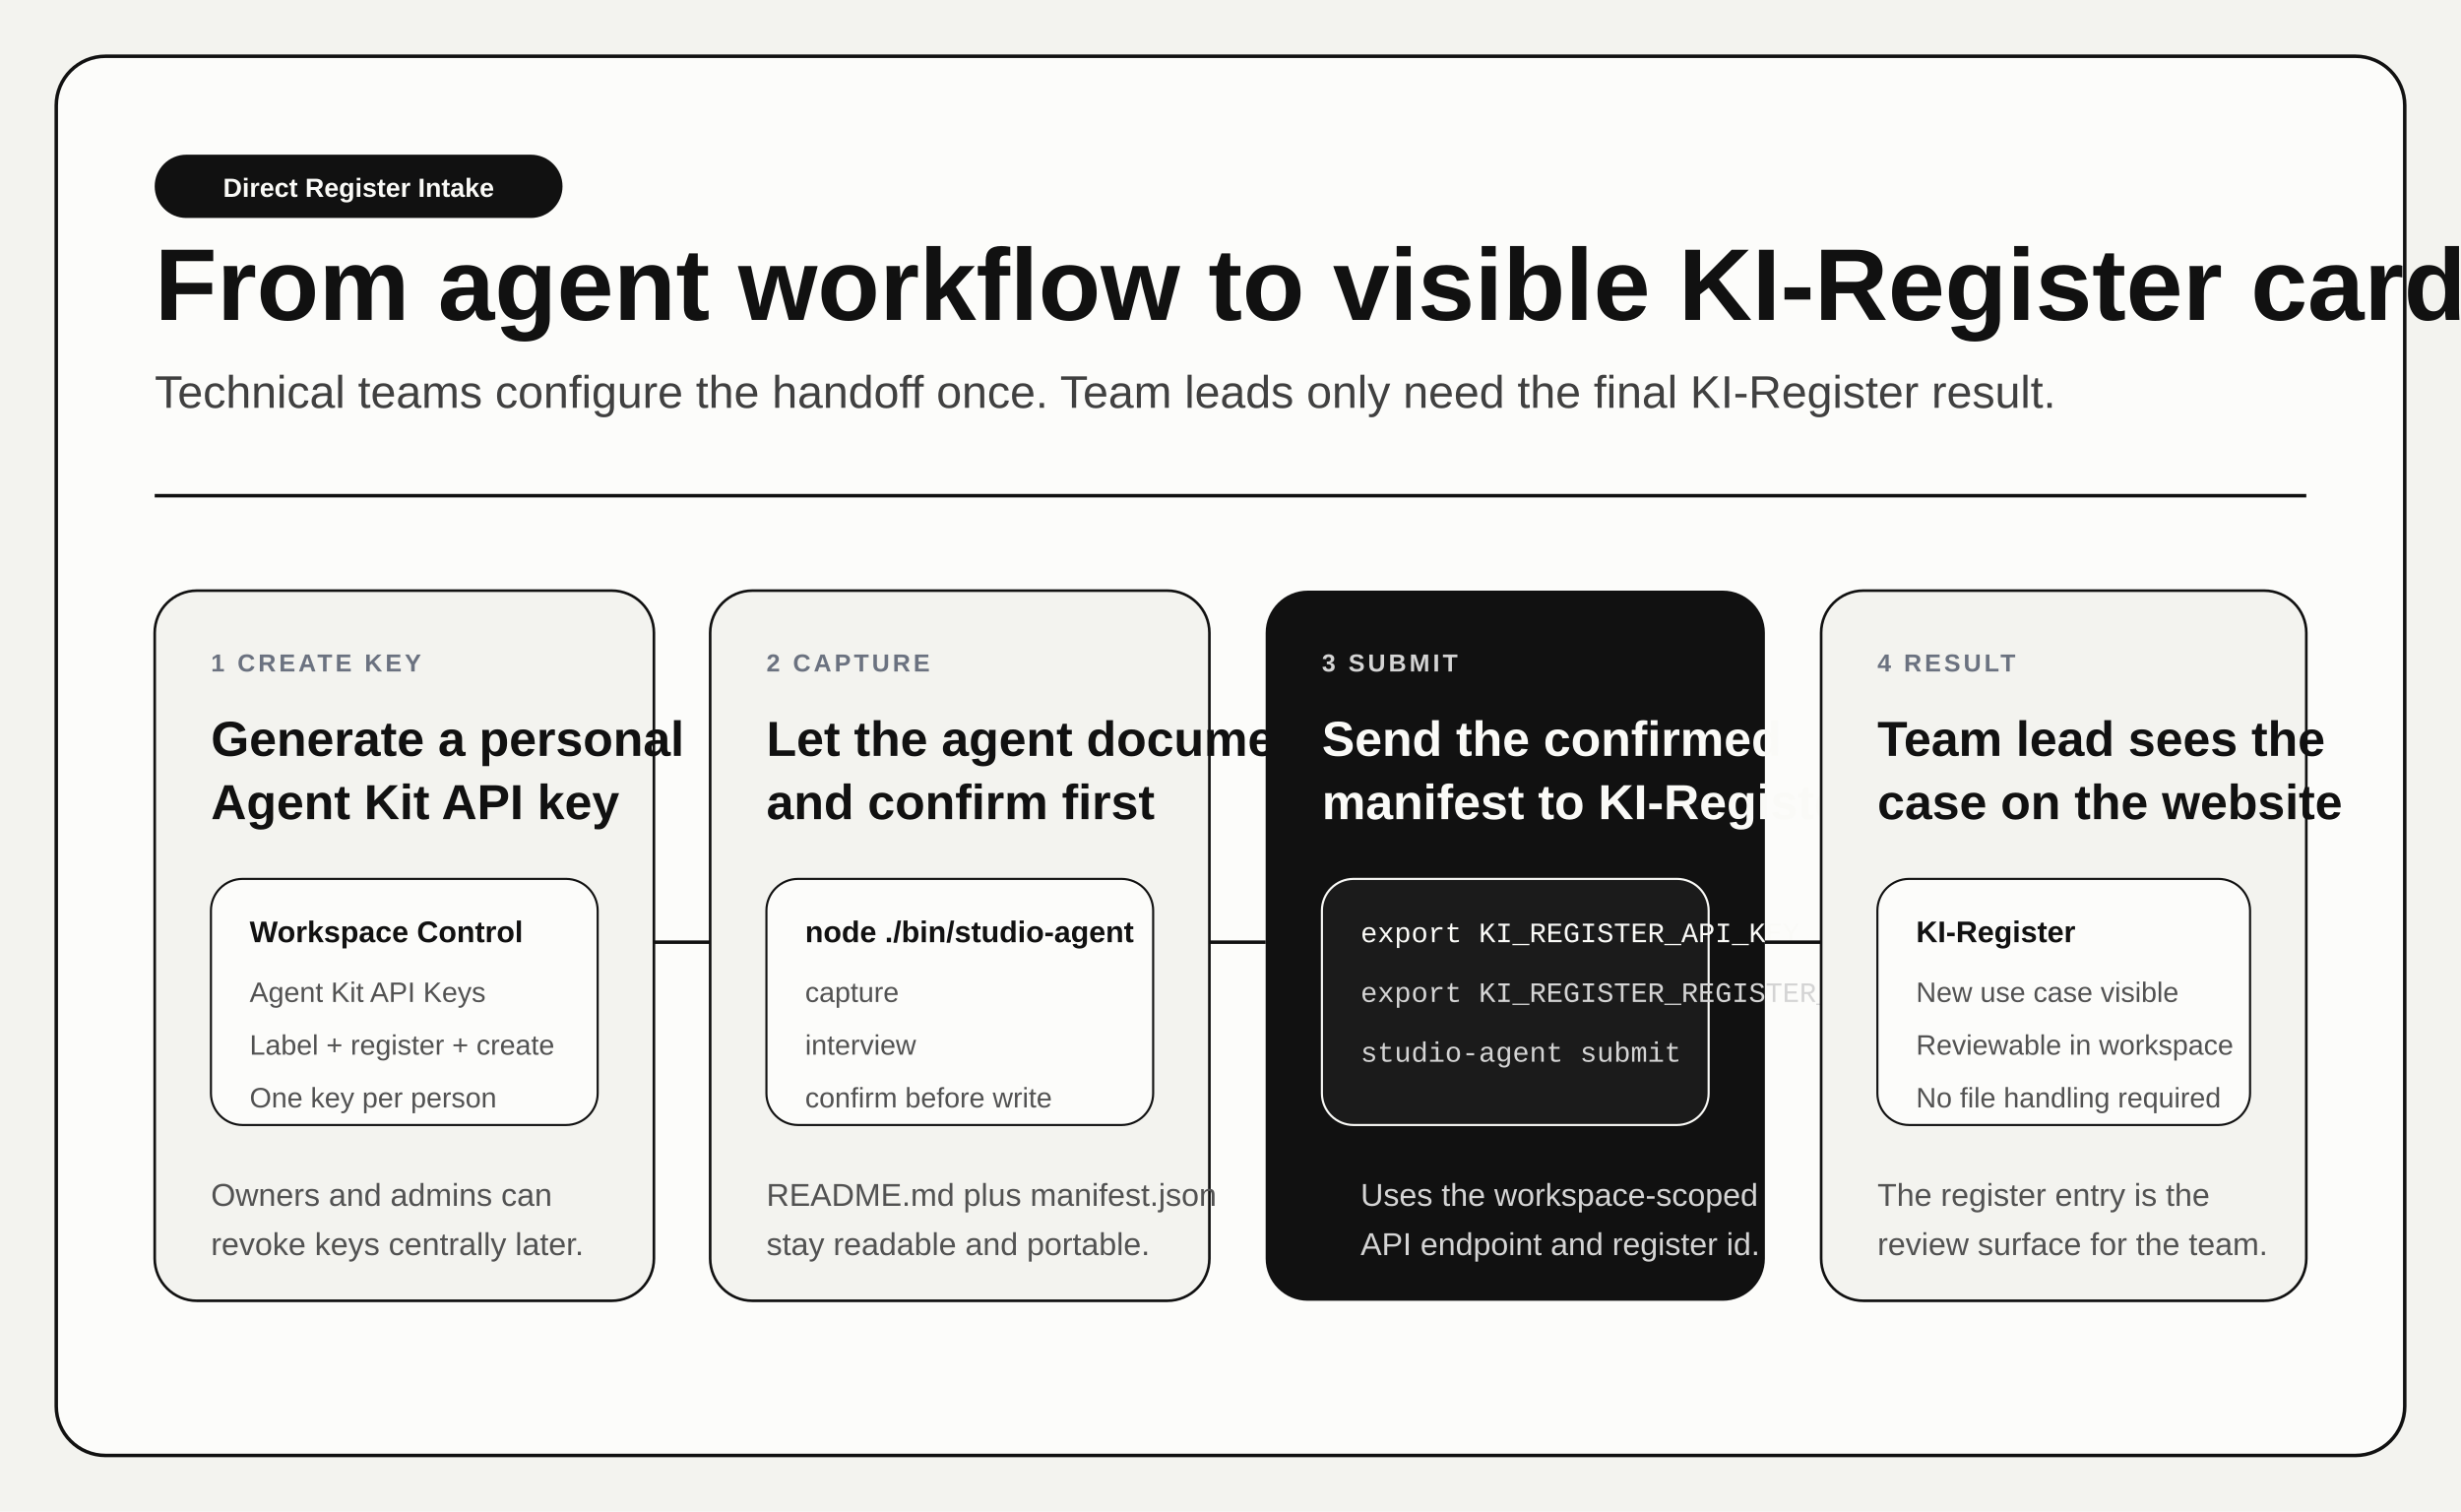
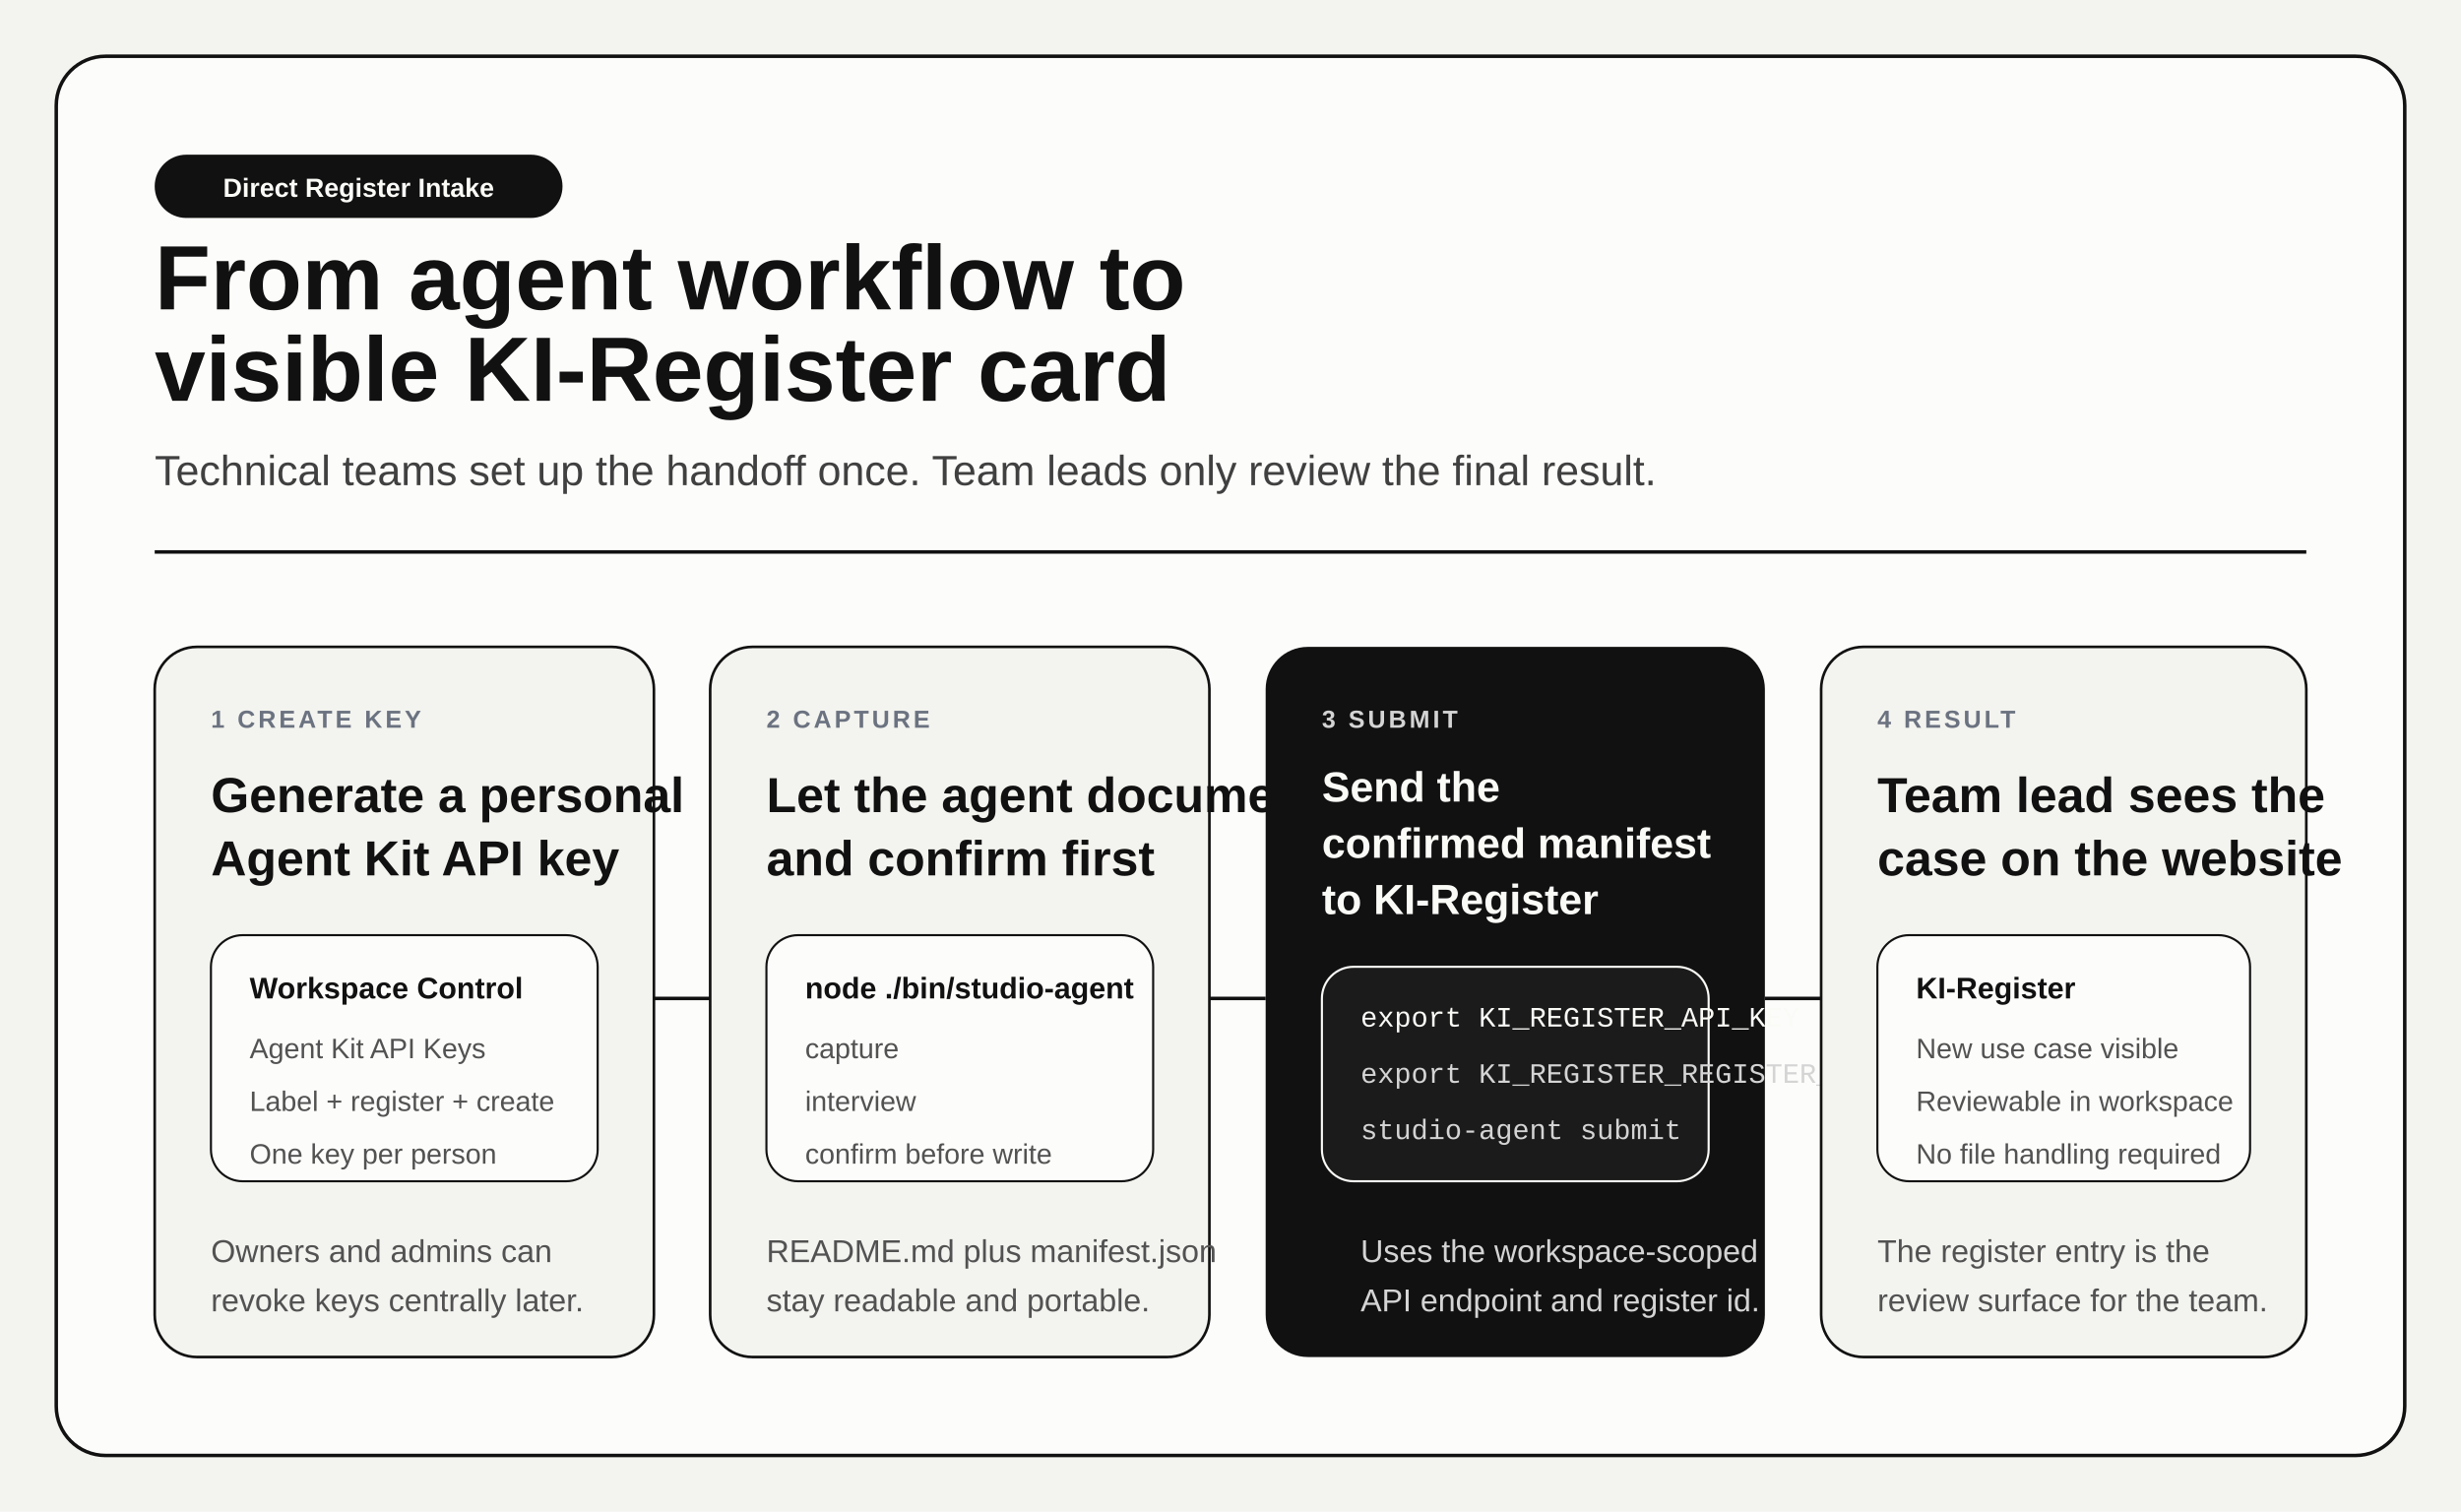
<svg xmlns="http://www.w3.org/2000/svg" width="1400" height="860" viewBox="0 0 1400 860" fill="none" role="img" aria-labelledby="title desc">
  <rect width="1400" height="860" fill="#F3F3EF" />
  <rect x="32" y="32" width="1336" height="796" rx="28" fill="#FCFCFA" stroke="#111111" stroke-width="2" />
  <rect x="88" y="88" width="232" height="36" rx="18" fill="#111111" />
  <text x="204" y="112" text-anchor="middle" fill="#FAFAF7" font-family="Arial, Helvetica, sans-serif" font-size="15" font-weight="700">
    Direct Register Intake
  </text>
-   <text x="88" y="182" fill="#111111" font-family="Arial, Helvetica, sans-serif" font-size="58" font-weight="700">
-     From agent workflow to visible KI-Register card
+   <text x="88" y="176" fill="#111111" font-family="Arial, Helvetica, sans-serif" font-size="52" font-weight="700">
+     From agent workflow to
  </text>
-   <text x="88" y="232" fill="#404040" font-family="Arial, Helvetica, sans-serif" font-size="26">
-     Technical teams configure the handoff once. Team leads only need the final KI-Register result.
+   <text x="88" y="228" fill="#111111" font-family="Arial, Helvetica, sans-serif" font-size="52" font-weight="700">
+     visible KI-Register card
  </text>
-   <line x1="88" y1="282" x2="1312" y2="282" stroke="#111111" stroke-width="2" />
-   <rect x="88" y="336" width="284" height="404" rx="24" fill="#F3F3EF" stroke="#111111" stroke-width="1.5" />
-   <text x="120" y="382" fill="#6B7280" font-family="Arial, Helvetica, sans-serif" font-size="14" font-weight="700" letter-spacing="1.7">
+   <text x="88" y="276" fill="#404040" font-family="Arial, Helvetica, sans-serif" font-size="24">
+     Technical teams set up the handoff once. Team leads only review the final result.
+   </text>
+   <line x1="88" y1="314" x2="1312" y2="314" stroke="#111111" stroke-width="2" />
+   <rect x="88" y="368" width="284" height="404" rx="24" fill="#F3F3EF" stroke="#111111" stroke-width="1.5" />
+   <text x="120" y="414" fill="#6B7280" font-family="Arial, Helvetica, sans-serif" font-size="14" font-weight="700" letter-spacing="1.7">
    1 CREATE KEY
  </text>
-   <text x="120" y="430" fill="#111111" font-family="Arial, Helvetica, sans-serif" font-size="28" font-weight="700">
+   <text x="120" y="462" fill="#111111" font-family="Arial, Helvetica, sans-serif" font-size="28" font-weight="700">
    Generate a personal
  </text>
-   <text x="120" y="466" fill="#111111" font-family="Arial, Helvetica, sans-serif" font-size="28" font-weight="700">
+   <text x="120" y="498" fill="#111111" font-family="Arial, Helvetica, sans-serif" font-size="28" font-weight="700">
    Agent Kit API key
  </text>
-   <rect x="120" y="500" width="220" height="140" rx="18" fill="#FCFCFA" stroke="#111111" stroke-width="1.2" />
-   <text x="142" y="536" fill="#111111" font-family="Arial, Helvetica, sans-serif" font-size="17" font-weight="700">
+   <rect x="120" y="532" width="220" height="140" rx="18" fill="#FCFCFA" stroke="#111111" stroke-width="1.2" />
+   <text x="142" y="568" fill="#111111" font-family="Arial, Helvetica, sans-serif" font-size="17" font-weight="700">
    Workspace Control
  </text>
-   <text x="142" y="570" fill="#525252" font-family="Arial, Helvetica, sans-serif" font-size="16">
+   <text x="142" y="602" fill="#525252" font-family="Arial, Helvetica, sans-serif" font-size="16">
    Agent Kit API Keys
  </text>
-   <text x="142" y="600" fill="#525252" font-family="Arial, Helvetica, sans-serif" font-size="16">
+   <text x="142" y="632" fill="#525252" font-family="Arial, Helvetica, sans-serif" font-size="16">
    Label + register + create
  </text>
-   <text x="142" y="630" fill="#525252" font-family="Arial, Helvetica, sans-serif" font-size="16">
+   <text x="142" y="662" fill="#525252" font-family="Arial, Helvetica, sans-serif" font-size="16">
    One key per person
  </text>
-   <text x="120" y="686" fill="#525252" font-family="Arial, Helvetica, sans-serif" font-size="18">
+   <text x="120" y="718" fill="#525252" font-family="Arial, Helvetica, sans-serif" font-size="18">
    Owners and admins can
  </text>
-   <text x="120" y="714" fill="#525252" font-family="Arial, Helvetica, sans-serif" font-size="18">
+   <text x="120" y="746" fill="#525252" font-family="Arial, Helvetica, sans-serif" font-size="18">
    revoke keys centrally later.
  </text>
-   <rect x="404" y="336" width="284" height="404" rx="24" fill="#F3F3EF" stroke="#111111" stroke-width="1.5" />
-   <text x="436" y="382" fill="#6B7280" font-family="Arial, Helvetica, sans-serif" font-size="14" font-weight="700" letter-spacing="1.7">
+   <rect x="404" y="368" width="284" height="404" rx="24" fill="#F3F3EF" stroke="#111111" stroke-width="1.5" />
+   <text x="436" y="414" fill="#6B7280" font-family="Arial, Helvetica, sans-serif" font-size="14" font-weight="700" letter-spacing="1.7">
    2 CAPTURE
  </text>
-   <text x="436" y="430" fill="#111111" font-family="Arial, Helvetica, sans-serif" font-size="28" font-weight="700">
+   <text x="436" y="462" fill="#111111" font-family="Arial, Helvetica, sans-serif" font-size="28" font-weight="700">
    Let the agent document
  </text>
-   <text x="436" y="466" fill="#111111" font-family="Arial, Helvetica, sans-serif" font-size="28" font-weight="700">
+   <text x="436" y="498" fill="#111111" font-family="Arial, Helvetica, sans-serif" font-size="28" font-weight="700">
    and confirm first
  </text>
-   <rect x="436" y="500" width="220" height="140" rx="18" fill="#FCFCFA" stroke="#111111" stroke-width="1.2" />
-   <text x="458" y="536" fill="#111111" font-family="Arial, Helvetica, sans-serif" font-size="17" font-weight="700">
+   <rect x="436" y="532" width="220" height="140" rx="18" fill="#FCFCFA" stroke="#111111" stroke-width="1.2" />
+   <text x="458" y="568" fill="#111111" font-family="Arial, Helvetica, sans-serif" font-size="17" font-weight="700">
    node ./bin/studio-agent
  </text>
-   <text x="458" y="570" fill="#525252" font-family="Arial, Helvetica, sans-serif" font-size="16">
+   <text x="458" y="602" fill="#525252" font-family="Arial, Helvetica, sans-serif" font-size="16">
    capture
  </text>
-   <text x="458" y="600" fill="#525252" font-family="Arial, Helvetica, sans-serif" font-size="16">
+   <text x="458" y="632" fill="#525252" font-family="Arial, Helvetica, sans-serif" font-size="16">
    interview
  </text>
-   <text x="458" y="630" fill="#525252" font-family="Arial, Helvetica, sans-serif" font-size="16">
+   <text x="458" y="662" fill="#525252" font-family="Arial, Helvetica, sans-serif" font-size="16">
    confirm before write
  </text>
-   <text x="436" y="686" fill="#525252" font-family="Arial, Helvetica, sans-serif" font-size="18">
+   <text x="436" y="718" fill="#525252" font-family="Arial, Helvetica, sans-serif" font-size="18">
    README.md plus manifest.json
  </text>
-   <text x="436" y="714" fill="#525252" font-family="Arial, Helvetica, sans-serif" font-size="18">
+   <text x="436" y="746" fill="#525252" font-family="Arial, Helvetica, sans-serif" font-size="18">
    stay readable and portable.
  </text>
-   <rect x="720" y="336" width="284" height="404" rx="24" fill="#111111" />
-   <text x="752" y="382" fill="#D4D4D4" font-family="Arial, Helvetica, sans-serif" font-size="14" font-weight="700" letter-spacing="1.7">
+   <rect x="720" y="368" width="284" height="404" rx="24" fill="#111111" />
+   <text x="752" y="414" fill="#D4D4D4" font-family="Arial, Helvetica, sans-serif" font-size="14" font-weight="700" letter-spacing="1.7">
    3 SUBMIT
  </text>
-   <text x="752" y="430" fill="#FAFAF7" font-family="Arial, Helvetica, sans-serif" font-size="28" font-weight="700">
-     Send the confirmed
+   <text x="752" y="456" fill="#FAFAF7" font-family="Arial, Helvetica, sans-serif" font-size="24" font-weight="700">
+     Send the
  </text>
-   <text x="752" y="466" fill="#FAFAF7" font-family="Arial, Helvetica, sans-serif" font-size="28" font-weight="700">
-     manifest to KI-Register
+   <text x="752" y="488" fill="#FAFAF7" font-family="Arial, Helvetica, sans-serif" font-size="24" font-weight="700">
+     confirmed manifest
  </text>
-   <rect x="752" y="500" width="220" height="140" rx="18" fill="#1B1B1B" stroke="#FAFAF7" stroke-width="1.2" />
-   <text x="774" y="536" fill="#FAFAF7" font-family="Courier New, monospace" font-size="16">
+   <text x="752" y="520" fill="#FAFAF7" font-family="Arial, Helvetica, sans-serif" font-size="24" font-weight="700">
+     to KI-Register
+   </text>
+   <rect x="752" y="550" width="220" height="122" rx="18" fill="#1B1B1B" stroke="#FAFAF7" stroke-width="1.2" />
+   <text x="774" y="584" fill="#FAFAF7" font-family="Courier New, monospace" font-size="16">
    export KI_REGISTER_API_KEY
  </text>
-   <text x="774" y="570" fill="#D4D4D4" font-family="Courier New, monospace" font-size="16">
+   <text x="774" y="616" fill="#D4D4D4" font-family="Courier New, monospace" font-size="16">
    export KI_REGISTER_REGISTER_ID
  </text>
-   <text x="774" y="604" fill="#D4D4D4" font-family="Courier New, monospace" font-size="16">
+   <text x="774" y="648" fill="#D4D4D4" font-family="Courier New, monospace" font-size="16">
    studio-agent submit
  </text>
-   <text x="774" y="686" fill="#D4D4D4" font-family="Arial, Helvetica, sans-serif" font-size="18">
+   <text x="774" y="718" fill="#D4D4D4" font-family="Arial, Helvetica, sans-serif" font-size="18">
    Uses the workspace-scoped
  </text>
-   <text x="774" y="714" fill="#D4D4D4" font-family="Arial, Helvetica, sans-serif" font-size="18">
+   <text x="774" y="746" fill="#D4D4D4" font-family="Arial, Helvetica, sans-serif" font-size="18">
    API endpoint and register id.
  </text>
-   <rect x="1036" y="336" width="276" height="404" rx="24" fill="#F3F3EF" stroke="#111111" stroke-width="1.5" />
-   <text x="1068" y="382" fill="#6B7280" font-family="Arial, Helvetica, sans-serif" font-size="14" font-weight="700" letter-spacing="1.7">
+   <rect x="1036" y="368" width="276" height="404" rx="24" fill="#F3F3EF" stroke="#111111" stroke-width="1.5" />
+   <text x="1068" y="414" fill="#6B7280" font-family="Arial, Helvetica, sans-serif" font-size="14" font-weight="700" letter-spacing="1.7">
    4 RESULT
  </text>
-   <text x="1068" y="430" fill="#111111" font-family="Arial, Helvetica, sans-serif" font-size="28" font-weight="700">
+   <text x="1068" y="462" fill="#111111" font-family="Arial, Helvetica, sans-serif" font-size="28" font-weight="700">
    Team lead sees the
  </text>
-   <text x="1068" y="466" fill="#111111" font-family="Arial, Helvetica, sans-serif" font-size="28" font-weight="700">
+   <text x="1068" y="498" fill="#111111" font-family="Arial, Helvetica, sans-serif" font-size="28" font-weight="700">
    case on the website
  </text>
-   <rect x="1068" y="500" width="212" height="140" rx="18" fill="#FCFCFA" stroke="#111111" stroke-width="1.2" />
-   <text x="1090" y="536" fill="#111111" font-family="Arial, Helvetica, sans-serif" font-size="17" font-weight="700">
+   <rect x="1068" y="532" width="212" height="140" rx="18" fill="#FCFCFA" stroke="#111111" stroke-width="1.2" />
+   <text x="1090" y="568" fill="#111111" font-family="Arial, Helvetica, sans-serif" font-size="17" font-weight="700">
    KI-Register
  </text>
-   <text x="1090" y="570" fill="#525252" font-family="Arial, Helvetica, sans-serif" font-size="16">
+   <text x="1090" y="602" fill="#525252" font-family="Arial, Helvetica, sans-serif" font-size="16">
    New use case visible
  </text>
-   <text x="1090" y="600" fill="#525252" font-family="Arial, Helvetica, sans-serif" font-size="16">
+   <text x="1090" y="632" fill="#525252" font-family="Arial, Helvetica, sans-serif" font-size="16">
    Reviewable in workspace
  </text>
-   <text x="1090" y="630" fill="#525252" font-family="Arial, Helvetica, sans-serif" font-size="16">
+   <text x="1090" y="662" fill="#525252" font-family="Arial, Helvetica, sans-serif" font-size="16">
    No file handling required
  </text>
-   <text x="1068" y="686" fill="#525252" font-family="Arial, Helvetica, sans-serif" font-size="18">
+   <text x="1068" y="718" fill="#525252" font-family="Arial, Helvetica, sans-serif" font-size="18">
    The register entry is the
  </text>
-   <text x="1068" y="714" fill="#525252" font-family="Arial, Helvetica, sans-serif" font-size="18">
+   <text x="1068" y="746" fill="#525252" font-family="Arial, Helvetica, sans-serif" font-size="18">
    review surface for the team.
  </text>
-   <path d="M372 536H404" stroke="#111111" stroke-width="2" />
-   <path d="M688 536H720" stroke="#111111" stroke-width="2" />
-   <path d="M1004 536H1036" stroke="#111111" stroke-width="2" />
+   <path d="M372 568H404" stroke="#111111" stroke-width="2" />
+   <path d="M688 568H720" stroke="#111111" stroke-width="2" />
+   <path d="M1004 568H1036" stroke="#111111" stroke-width="2" />
</svg>
